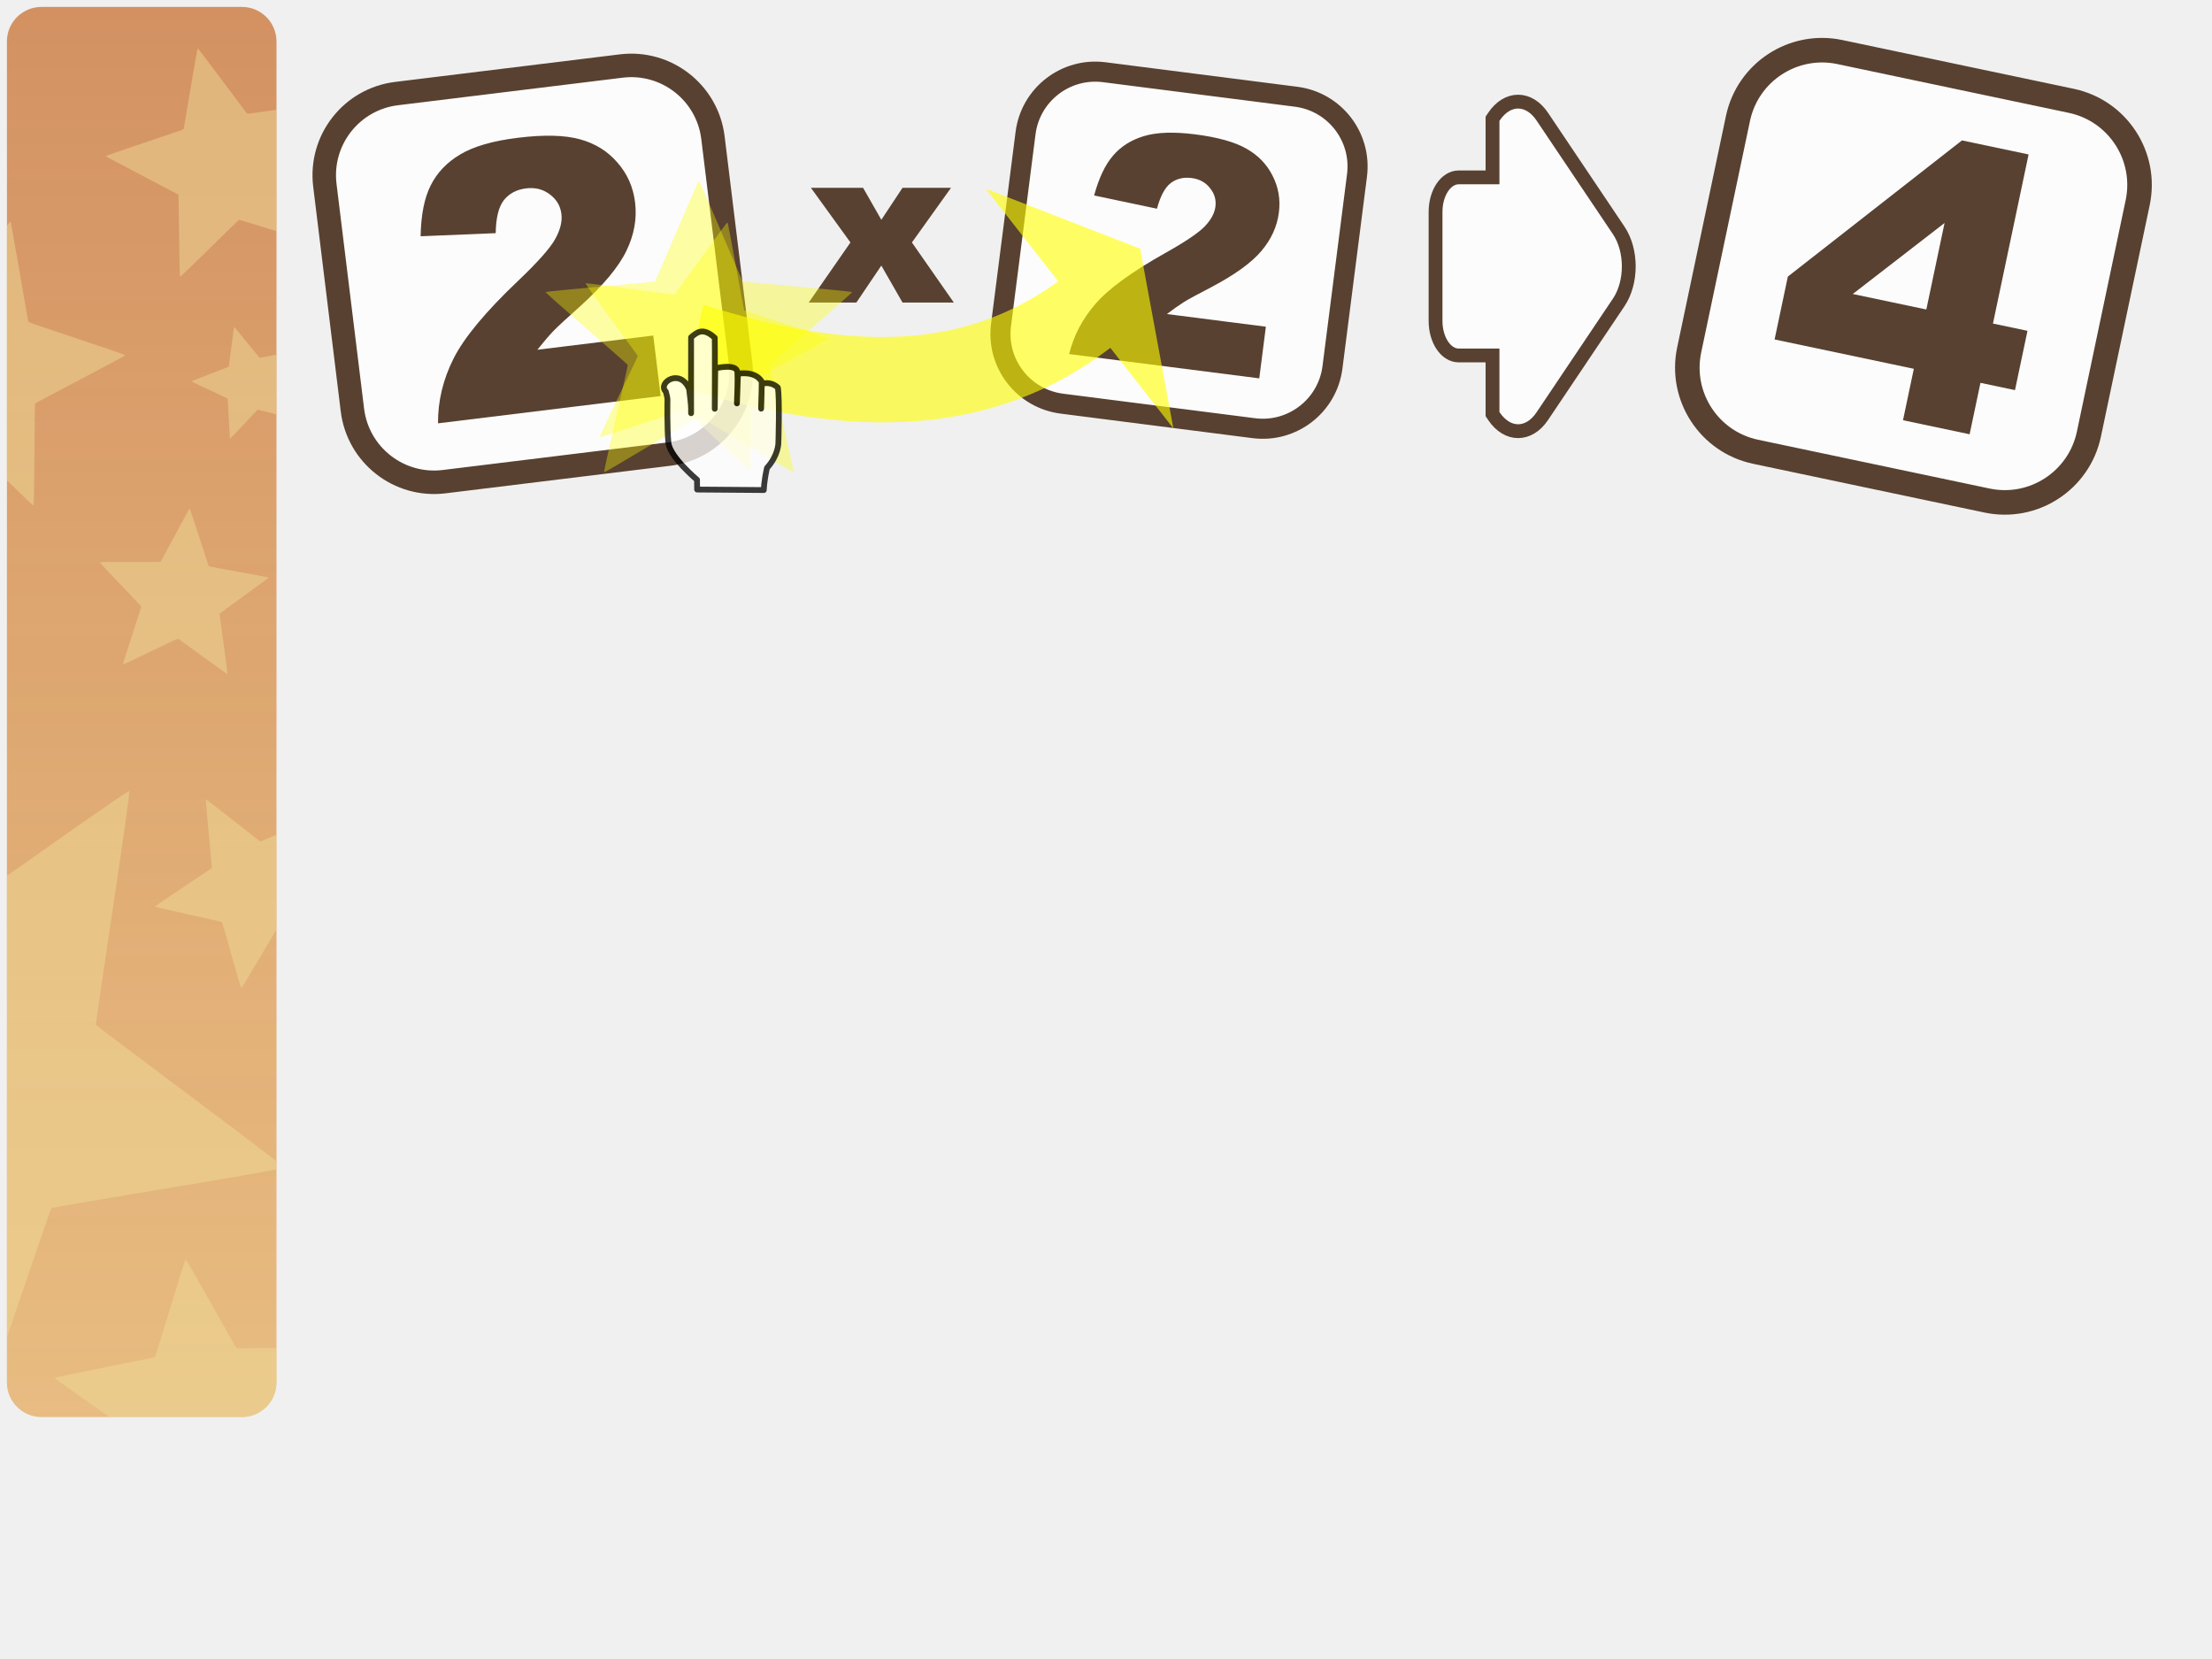
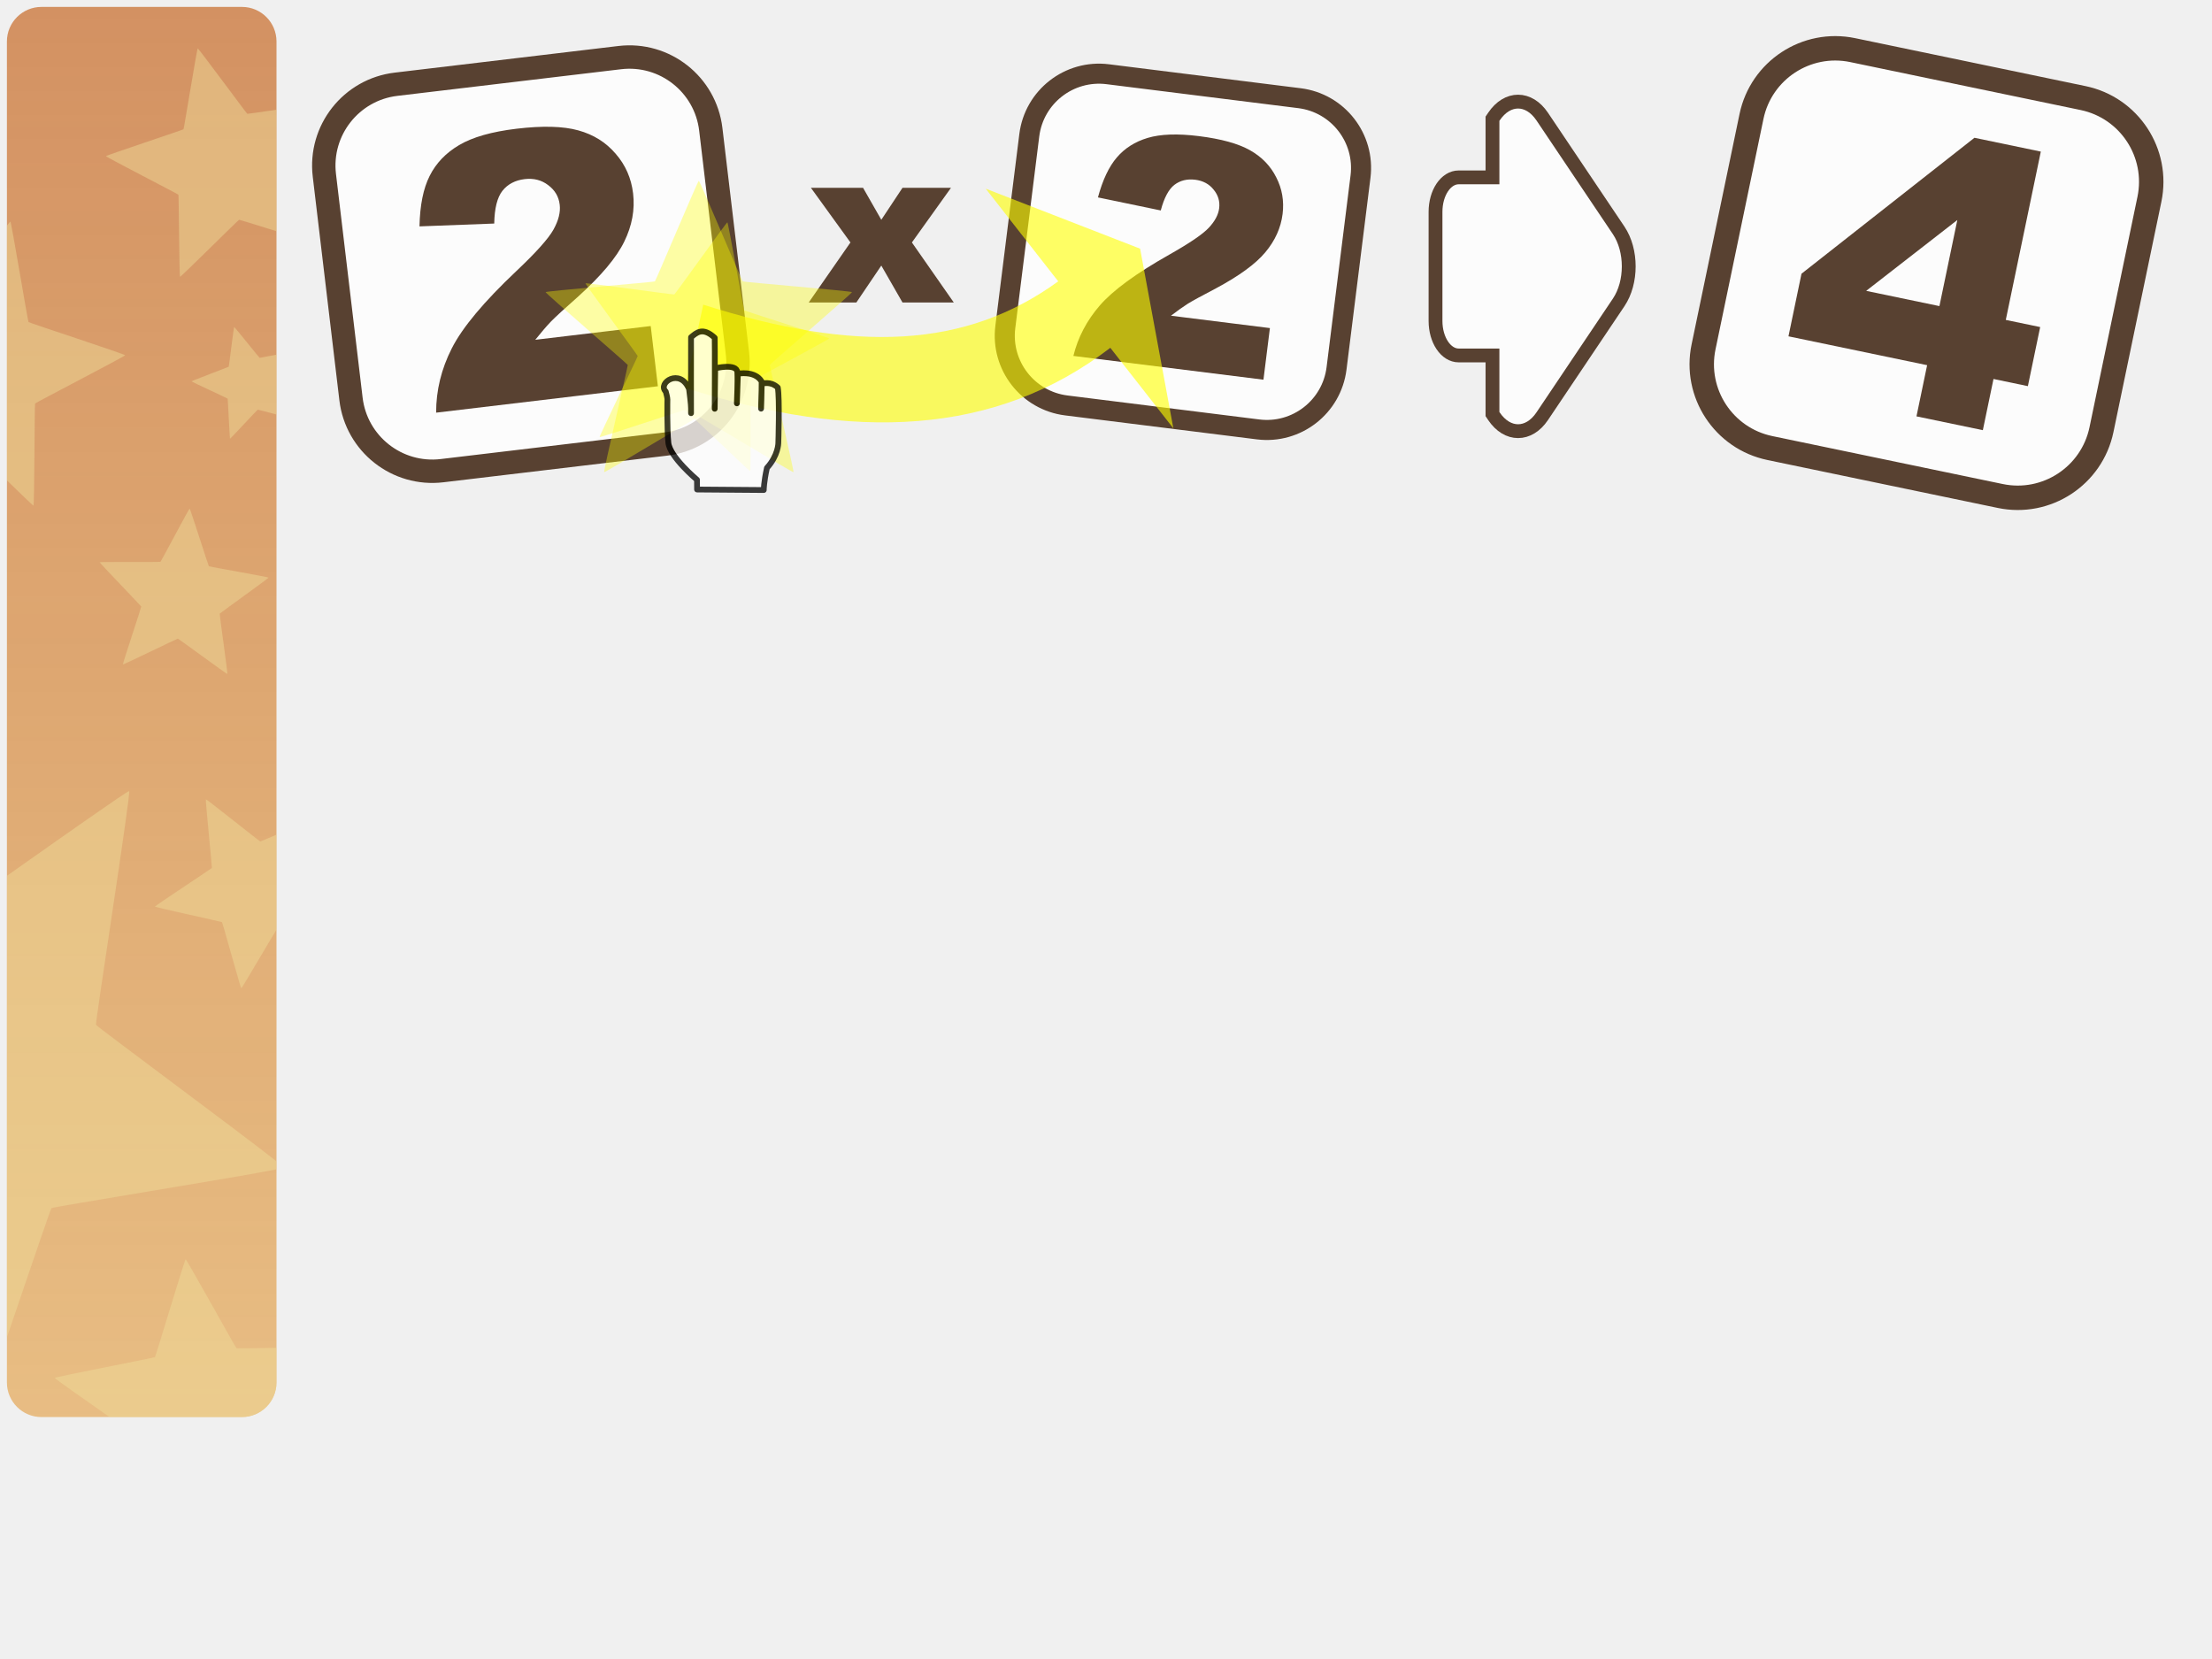
<svg xmlns="http://www.w3.org/2000/svg" xmlns:xlink="http://www.w3.org/1999/xlink" version="1.0" width="100%" height="100%" viewBox="0 0 640 480" id="equation" style="display:inline">
  <defs id="defs4">
    <linearGradient id="lg3412">
      <stop id="s3414" style="stop-color:#d39162;stop-opacity:1" offset="0" />
-       <stop id="s3416" style="stop-color:#e5ad62;stop-opacity:0.78" offset="1" />
+       <stop id="s3416" style="stop-color:#e5ad62;stop-opacity:0.77" offset="1" />
    </linearGradient>
    <linearGradient x1="41" y1="2" x2="41" y2="410" id="lg3418" xlink:href="#lg3412" gradientUnits="userSpaceOnUse" />
  </defs>
-   <path d="M 234.623,54.341 L 249.717,54.341 L 254.998,63.591 L 261.123,54.341 L 275.155,54.341 L 263.842,70.153 L 275.967,87.528 L 261.123,87.528 L 254.998,76.841 L 247.78,87.528 L 233.998,87.528 L 246.061,70.153 L 234.623,54.341" id="path2459" style="font-size:64px;font-style:normal;font-variant:normal;font-weight:normal;font-stretch:normal;text-align:start;line-height:80%;writing-mode:lr-tb;text-anchor:start;fill:#584131;fill-opacity:1;stroke:none;stroke-width:1px;stroke-linecap:butt;stroke-linejoin:miter;stroke-opacity:1;font-family:Arial Black;-inkscape-font-specification:Arial Black" />
-   <g transform="matrix(1.440763,0.1841613,-0.1841613,1.440763,616.9075,-245.4739)" id="g2447">
-     <rect width="66.56" height="66.56" ry="14.01" x="-193.87" y="207.869" id="rect2449" style="opacity:1;fill:#ffffff;fill-opacity:0.78;fill-rule:nonzero;stroke:#584131;stroke-width:4;stroke-linecap:round;stroke-linejoin:miter;marker:none;stroke-miterlimit:4;stroke-dasharray:none;stroke-dashoffset:0;stroke-opacity:1;visibility:visible;overflow:visible;enable-background:accumulate" />
-     <path d="M -141.496,264.446 L -179.683,264.446 C -179.246,260.675 -177.923,257.133 -175.715,253.821 C -173.485,250.488 -169.319,246.56 -163.215,242.04 C -159.485,239.269 -157.1,237.165 -156.058,235.727 C -155.017,234.29 -154.496,232.925 -154.496,231.633 C -154.496,230.238 -155.017,229.05 -156.058,228.071 C -157.079,227.071 -158.371,226.571 -159.933,226.571 C -161.558,226.571 -162.892,227.081 -163.933,228.102 C -164.954,229.123 -165.642,230.925 -165.996,233.508 L -178.746,232.477 C -178.246,228.894 -177.329,226.102 -175.996,224.102 C -174.662,222.081 -172.787,220.54 -170.371,219.477 C -167.933,218.394 -164.569,217.852 -160.277,217.852 C -155.798,217.852 -152.319,218.363 -149.84,219.383 C -147.34,220.404 -145.381,221.977 -143.965,224.102 C -142.527,226.206 -141.808,228.571 -141.808,231.196 C -141.808,233.988 -142.631,236.654 -144.277,239.196 C -145.902,241.738 -148.871,244.529 -153.183,247.571 C -155.746,249.342 -157.465,250.581 -158.34,251.29 C -159.194,251.998 -160.204,252.925 -161.371,254.071 L -141.496,254.071 L -141.496,264.446" id="path2451" style="font-size:64px;font-style:normal;font-variant:normal;font-weight:normal;font-stretch:normal;text-align:start;line-height:80%;writing-mode:lr-tb;text-anchor:start;fill:#584131;fill-opacity:1;stroke:none;stroke-width:1px;stroke-linecap:butt;stroke-linejoin:miter;stroke-opacity:1;font-family:Arial Black;-inkscape-font-specification:Arial Black" />
+   <path d="M 234.62,54.34 L 249.71,54.34 L 254.99,63.59 L 261.12,54.34 L 275.15,54.34 L 263.84,70.15 L 275.96,87.52 L 261.12,87.52 L 254.99,76.84 L 247.77,87.52 L 233.99,87.52 L 246.06,70.15 L 234.62,54.34" id="p2459" style="font-size:64px;font-style:normal;font-variant:normal;font-weight:normal;font-stretch:normal;text-align:start;line-height:80.00%;writing-mode:lr-tb;text-anchor:start;fill:#584131;fill-opacity:1;stroke:none;font-family:Arial Black;-inkscape-font-specification:Arial Black" />
+   <g transform="matrix(1.44,0.18,-0.18,1.44,616.90,-245.47)" id="g2447">
+     <rect width="66.55" height="66.55" ry="14.01" x="-193.86" y="207.86" id="r2449" style="opacity:1;fill:#ffffff;fill-opacity:0.77;fill-rule:nonzero;stroke:#584131;stroke-width:4;stroke-linecap:round;stroke-linejoin:miter;marker:none;stroke-miterlimit:4;stroke-dasharray:none;stroke-dashoffset:0;stroke-opacity:1;visibility:visible;overflow:visible;enable-background:accumulate" />
+     <path d="M -141.49,264.44 L -179.68,264.44 C -179.24,260.67 -177.92,257.13 -175.71,253.82 C -173.48,250.48 -169.31,246.56 -163.21,242.03 C -159.48,239.26 -157.09,237.16 -156.05,235.72 C -155.01,234.28 -154.49,232.92 -154.49,231.63 C -154.49,230.23 -155.01,229.05 -156.05,228.07 C -157.07,227.07 -158.37,226.57 -159.93,226.57 C -161.55,226.57 -162.89,227.08 -163.93,228.10 C -164.95,229.12 -165.64,230.92 -165.99,233.50 L -178.74,232.47 C -178.24,228.89 -177.32,226.10 -175.99,224.10 C -174.66,222.08 -172.78,220.53 -170.37,219.47 C -167.93,218.39 -164.56,217.85 -160.27,217.85 C -155.79,217.85 -152.31,218.36 -149.83,219.38 C -147.33,220.40 -145.38,221.97 -143.96,224.10 C -142.52,226.20 -141.80,228.57 -141.80,231.19 C -141.80,233.98 -142.63,236.65 -144.27,239.19 C -145.90,241.73 -148.87,244.52 -153.18,247.57 C -155.74,249.34 -157.46,250.58 -158.33,251.28 C -159.19,251.99 -160.20,252.92 -161.37,254.07 L -141.49,254.07 L -141.49,264.44" id="p2451" style="font-size:64px;font-style:normal;font-variant:normal;font-weight:normal;font-stretch:normal;text-align:start;line-height:80.00%;writing-mode:lr-tb;text-anchor:start;fill:#584131;fill-opacity:1;stroke:none;font-family:Arial Black;-inkscape-font-specification:Arial Black" />
  </g>
  <g id="source">
    <rect width="78" height="408" ry="10" x="2" y="2" id="rect6" style="fill:url(#lg3418);fill-opacity:1" />
    <path d="M 57.21,14 C 56.98,14.05 53.24,37.22 53.09,37.4 C 52.93,37.58 30.67,44.95 30.65,45.18 C 30.63,45.42 51.5,56.14 51.62,56.34 C 51.74,56.54 51.87,80 52.09,80.09 C 52.31,80.18 68.95,63.64 69.18,63.59 C 69.29,63.56 74.58,65.22 80,66.9 L 80,31.75 C 75.57,32.39 71.64,32.97 71.56,32.93 C 71.34,32.84 57.44,13.94 57.21,14 z M 3,64.09 C 2.96,64.08 2.57,64.57 2,65.31 L 2,139 C 6.01,142.89 9.57,146.32 9.68,146.28 C 9.96,146.16 10,117 10.15,116.75 C 10.31,116.49 36.24,103.07 36.21,102.78 C 36.19,102.48 8.44,93.41 8.25,93.18 C 8.05,92.96 3.28,64.16 3,64.09 z M 67.75,94.59 C 67.63,94.62 66.25,106 66.18,106.09 C 66.11,106.18 55.41,110.22 55.4,110.34 C 55.4,110.45 65.81,115.24 65.87,115.34 C 65.93,115.43 66.45,126.89 66.56,126.93 C 66.67,126.97 74.45,118.56 74.56,118.53 C 74.61,118.51 77.3,119.22 80,119.93 L 80,102.62 C 77.64,103.07 75.17,103.54 75.12,103.53 C 75.01,103.49 67.86,94.56 67.75,94.59 z M 54.87,147.15 C 54.69,147.14 46.58,162.47 46.43,162.56 C 46.28,162.65 28.91,162.52 28.84,162.68 C 28.77,162.84 40.83,175.32 40.87,175.5 C 40.91,175.67 35.43,192.13 35.56,192.25 C 35.69,192.36 51.29,184.76 51.46,184.78 C 51.64,184.79 65.63,195.09 65.78,195 C 65.93,194.9 63.49,177.72 63.56,177.56 C 63.63,177.4 77.75,167.29 77.71,167.12 C 77.67,166.95 60.56,163.95 60.43,163.84 C 60.3,163.72 55.05,147.17 54.87,147.15 z M 37.37,228.9 C 37.02,228.69 17.94,242.16 2,253.4 L 2,386.93 C 8.02,369.3 14.61,349.8 14.9,349.56 C 15.37,349.16 68.92,340.57 80,338.34 L 80,336 C 70.07,328.13 28,297.05 27.78,296.5 C 27.52,295.86 37.95,229.26 37.37,228.9 z M 59.56,231.25 C 59.38,231.34 61.39,250.94 61.31,251.12 C 61.22,251.3 44.77,262.11 44.81,262.31 C 44.84,262.5 64.1,266.67 64.25,266.81 C 64.39,266.94 69.61,285.94 69.81,285.96 C 70,285.99 79.55,269.56 80,269 L 80,241.5 C 77.46,242.59 75.37,243.47 75.31,243.46 C 75.11,243.44 59.73,231.15 59.56,231.25 z M 53.71,364.37 C 53.42,364.4 45.06,392.45 44.84,392.65 C 44.62,392.85 15.9,398.39 15.84,398.68 C 15.8,398.86 24.67,405.07 31.71,410 L 70,410 C 75.54,410 80,405.54 80,400 L 80,389.96 C 73.99,390.07 68.54,390.15 68.43,390.09 C 68.18,389.94 54.01,364.34 53.71,364.37 z" id="p3562" style="opacity:0.76;fill:#eedd99;fill-opacity:0.6;fill-rule:nonzero;stroke:none;marker:none;visibility:visible;display:inline;overflow:visible;enable-background:accumulate" />
  </g>
-   <g transform="matrix(1.687014,-0.2068253,0.2068253,1.687014,375.1639,-360.804)" id="g2441">
-     <rect width="66.56" height="66.56" ry="14.01" x="-193.87" y="207.869" id="rect2443" style="opacity:1;fill:#ffffff;fill-opacity:0.78;fill-rule:nonzero;stroke:#584131;stroke-width:4;stroke-linecap:round;stroke-linejoin:miter;marker:none;stroke-miterlimit:4;stroke-dasharray:none;stroke-dashoffset:0;stroke-opacity:1;visibility:visible;overflow:visible;enable-background:accumulate" />
-     <path d="M -141.496,264.446 L -179.683,264.446 C -179.246,260.675 -177.923,257.133 -175.715,253.821 C -173.485,250.488 -169.319,246.56 -163.215,242.04 C -159.485,239.269 -157.1,237.165 -156.058,235.727 C -155.017,234.29 -154.496,232.925 -154.496,231.633 C -154.496,230.238 -155.017,229.05 -156.058,228.071 C -157.079,227.071 -158.371,226.571 -159.933,226.571 C -161.558,226.571 -162.892,227.081 -163.933,228.102 C -164.954,229.123 -165.642,230.925 -165.996,233.508 L -178.746,232.477 C -178.246,228.894 -177.329,226.102 -175.996,224.102 C -174.662,222.081 -172.787,220.54 -170.371,219.477 C -167.933,218.394 -164.569,217.852 -160.277,217.852 C -155.798,217.852 -152.319,218.363 -149.84,219.383 C -147.34,220.404 -145.381,221.977 -143.965,224.102 C -142.527,226.206 -141.808,228.571 -141.808,231.196 C -141.808,233.988 -142.631,236.654 -144.277,239.196 C -145.902,241.738 -148.871,244.529 -153.183,247.571 C -155.746,249.342 -157.465,250.581 -158.34,251.29 C -159.194,251.998 -160.204,252.925 -161.371,254.071 L -141.496,254.071 L -141.496,264.446" id="path2445" style="font-size:64px;font-style:normal;font-variant:normal;font-weight:normal;font-stretch:normal;text-align:start;line-height:80%;writing-mode:lr-tb;text-anchor:start;fill:#584131;fill-opacity:1;stroke:none;stroke-width:1px;stroke-linecap:butt;stroke-linejoin:miter;stroke-opacity:1;font-family:Arial Black;-inkscape-font-specification:Arial Black" />
+   <g transform="matrix(1.68,-0.20,0.20,1.68,375.16,-360.80)" id="g2441">
+     <rect width="66.55" height="66.55" ry="14.01" x="-193.86" y="207.86" id="r2443" style="opacity:1;fill:#ffffff;fill-opacity:0.77;fill-rule:nonzero;stroke:#584131;stroke-width:4;stroke-linecap:round;stroke-linejoin:miter;marker:none;stroke-miterlimit:4;stroke-dasharray:none;stroke-dashoffset:0;stroke-opacity:1;visibility:visible;overflow:visible;enable-background:accumulate" />
+     <path d="M -141.49,264.44 L -179.68,264.44 C -179.24,260.67 -177.92,257.13 -175.71,253.82 C -173.48,250.48 -169.31,246.56 -163.21,242.03 C -159.48,239.26 -157.09,237.16 -156.05,235.72 C -155.01,234.28 -154.49,232.92 -154.49,231.63 C -154.49,230.23 -155.01,229.05 -156.05,228.07 C -157.07,227.07 -158.37,226.57 -159.93,226.57 C -161.55,226.57 -162.89,227.08 -163.93,228.10 C -164.95,229.12 -165.64,230.92 -165.99,233.50 L -178.74,232.47 C -178.24,228.89 -177.32,226.10 -175.99,224.10 C -174.66,222.08 -172.78,220.53 -170.37,219.47 C -167.93,218.39 -164.56,217.85 -160.27,217.85 C -155.79,217.85 -152.31,218.36 -149.83,219.38 C -147.33,220.40 -145.38,221.97 -143.96,224.10 C -142.52,226.20 -141.80,228.57 -141.80,231.19 C -141.80,233.98 -142.63,236.65 -144.27,239.19 C -145.90,241.73 -148.87,244.52 -153.18,247.57 C -155.74,249.34 -157.46,250.58 -158.33,251.28 C -159.19,251.99 -160.20,252.92 -161.37,254.07 L -141.49,254.07 L -141.49,264.44" id="p2445" style="font-size:64px;font-style:normal;font-variant:normal;font-weight:normal;font-stretch:normal;text-align:start;line-height:80.00%;writing-mode:lr-tb;text-anchor:start;fill:#584131;fill-opacity:1;stroke:none;font-family:Arial Black;-inkscape-font-specification:Arial Black" />
  </g>
-   <path d="M 439.23,29.403 C 436.71,29.403 434.19,30.853 432.25,33.733 L 431.83,34.353 L 431.83,51.323 L 422.05,51.323 C 418.34,51.323 415.35,55.773 415.35,61.293 L 415.35,92.863 C 415.35,98.383 418.34,102.843 422.05,102.843 L 431.83,102.843 L 431.83,119.803 L 432.25,120.433 C 436.13,126.193 442.35,126.193 446.22,120.433 L 468.35,87.483 C 472.22,81.713 472.22,72.443 468.35,66.673 L 446.22,33.733 C 444.28,30.853 441.76,29.403 439.23,29.403 z" id="path3323" style="opacity:1;fill:#ffffff;fill-opacity:0.78;fill-rule:nonzero;stroke:#584131;stroke-width:4;stroke-linecap:round;stroke-linejoin:miter;marker:none;stroke-miterlimit:4;stroke-dasharray:none;stroke-dashoffset:0;stroke-opacity:1;visibility:visible;overflow:visible;enable-background:accumulate" />
-   <path d="M 285.201,54.593 L 306.189,81.407 C 279.415,100.844 247.671,102.176 203.48,88.151 L 198.233,112.223 C 246.992,127.699 287.942,126.204 321.256,100.639 L 339.493,123.947 L 329.876,71.954 L 285.201,54.593 z" id="path4167" style="opacity:0.76;fill:#ffff00;fill-opacity:0.791;fill-rule:nonzero;stroke:none;stroke-width:1;stroke-linecap:butt;stroke-linejoin:miter;marker:none;marker-start:none;marker-mid:none;marker-end:none;stroke-miterlimit:4;stroke-dasharray:none;stroke-dashoffset:0;stroke-opacity:1;visibility:visible;display:inline;overflow:visible;enable-background:accumulate" />
-   <g transform="translate(22.54885,-15.86051)" id="g3635">
-     <path d="M 179.651,68.171 C 179.96,68.171 192.101,97.104 192.358,97.284 C 192.615,97.477 223.873,100.072 223.975,100.38 C 224.078,100.676 200.31,121.142 200.207,121.45 C 200.117,121.746 207.299,152.284 207.042,152.477 C 206.785,152.657 179.96,136.392 179.651,136.392 C 179.343,136.392 152.517,152.657 152.26,152.477 C 152.003,152.284 159.185,121.746 159.095,121.45 C 158.992,121.142 135.224,100.676 135.327,100.38 C 135.43,100.072 166.688,97.477 166.945,97.284 C 167.202,97.104 179.343,68.171 179.651,68.171 z" id="path3327" style="opacity:1;fill:#ffff00;fill-opacity:0.35;fill-rule:nonzero;stroke:none;marker:none;visibility:visible;overflow:visible;enable-background:accumulate" />
-     <path d="M 187.918,80.198 C 188.163,80.253 192.611,105.453 192.783,105.643 C 192.953,105.842 217.349,113.535 217.376,113.798 C 217.404,114.052 194.813,126.052 194.676,126.279 C 194.551,126.498 194.766,152.082 194.527,152.19 C 194.29,152.286 175.88,134.519 175.635,134.463 C 175.389,134.408 151.123,142.516 150.951,142.326 C 150.781,142.127 161.992,119.128 161.974,118.877 C 161.948,118.613 146.726,98.054 146.861,97.838 C 146.999,97.611 172.33,101.174 172.569,101.067 C 172.806,100.971 187.672,80.142 187.918,80.198 z" id="path3333" style="opacity:1;fill:#ffff00;fill-opacity:0.35;fill-rule:nonzero;stroke:none;marker:none;visibility:visible;overflow:visible;enable-background:accumulate" />
-     <path d="M 179.145,157.499 C 179.145,156.929 179.125,154.669 179.125,154.669 C 179.125,154.669 171.275,148.109 170.845,143.979 C 170.415,139.849 170.565,131.429 170.565,131.429 C 170.565,131.429 170.595,130.929 170.085,129.149 C 167.575,126.679 174.235,122.189 176.835,128.429 C 177.405,132.999 177.425,133.419 177.405,135.419 C 177.405,136.139 177.375,116.059 177.405,113.449 C 178.995,112.119 180.755,110.379 184.255,113.599 C 184.335,115.539 184.255,134.139 184.255,134.139 L 184.395,122.439 C 184.395,122.439 190.665,120.869 190.805,123.579 C 190.955,126.289 190.665,132.569 190.665,132.569 L 190.955,124.009 C 190.955,124.009 195.835,122.969 197.835,126.249 C 197.825,130.539 197.665,134.109 197.665,134.109 C 197.665,134.109 197.645,133.739 197.865,126.909 C 198.005,126.909 200.365,126.009 202.505,127.999 C 203.075,131.139 202.655,144.129 202.655,144.129 C 202.655,144.129 202.615,147.679 199.365,151.249 C 198.455,155.329 198.445,157.649 198.445,157.649 L 179.145,157.499 z" id="path3329" style="opacity:0.76;fill:#ffffff;fill-rule:evenodd;stroke:#000000;stroke-width:1.68px;stroke-linecap:butt;stroke-linejoin:round;stroke-opacity:1" />
+   <path d="M 439.22,29.40 C 436.70,29.40 434.18,30.85 432.24,33.73 L 431.82,34.35 L 431.82,51.32 L 422.04,51.32 C 418.33,51.32 415.34,55.77 415.34,61.29 L 415.34,92.86 C 415.34,98.38 418.33,102.84 422.04,102.84 L 431.82,102.84 L 431.82,119.80 L 432.24,120.43 C 436.12,126.19 442.34,126.19 446.21,120.43 L 468.34,87.48 C 472.21,81.71 472.21,72.44 468.34,66.67 L 446.21,33.73 C 444.27,30.85 441.75,29.40 439.22,29.40 z" id="p3323" style="opacity:1;fill:#ffffff;fill-opacity:0.77;fill-rule:nonzero;stroke:#584131;stroke-width:4;stroke-linecap:round;stroke-linejoin:miter;marker:none;stroke-miterlimit:4;stroke-dasharray:none;stroke-dashoffset:0;stroke-opacity:1;visibility:visible;overflow:visible;enable-background:accumulate" />
+   <path d="M 285.20,54.59 L 306.18,81.40 C 279.41,100.84 247.67,102.17 203.47,88.15 L 198.23,112.22 C 246.99,127.69 287.94,126.20 321.25,100.63 L 339.49,123.94 L 329.87,71.95 L 285.20,54.59 z" id="p4167" style="opacity:0.76;fill:#ffff00;fill-opacity:0.79;fill-rule:nonzero;stroke:none;marker:none;visibility:visible;display:inline;overflow:visible;enable-background:accumulate" />
+   <g transform="translate(22.54,-15.86)" id="g3635">
+     <path d="M 179.65,68.17 C 179.95,68.17 192.10,97.10 192.35,97.28 C 192.61,97.47 223.87,100.07 223.97,100.38 C 224.07,100.67 200.31,121.14 200.20,121.45 C 200.11,121.74 207.29,152.28 207.04,152.47 C 206.78,152.65 179.95,136.39 179.65,136.39 C 179.34,136.39 152.51,152.65 152.26,152.47 C 152.00,152.28 159.18,121.74 159.09,121.45 C 158.99,121.14 135.22,100.67 135.32,100.38 C 135.42,100.07 166.68,97.47 166.94,97.28 C 167.20,97.10 179.34,68.17 179.65,68.17 z" id="p3327" style="opacity:1;fill:#ffff00;fill-opacity:0.35;fill-rule:nonzero;stroke:none;marker:none;visibility:visible;overflow:visible;enable-background:accumulate" />
+     <path d="M 187.91,80.19 C 188.16,80.25 192.61,105.45 192.78,105.64 C 192.95,105.84 217.34,113.53 217.37,113.79 C 217.40,114.05 194.81,126.05 194.67,126.27 C 194.55,126.49 194.76,152.08 194.52,152.18 C 194.28,152.28 175.88,134.51 175.63,134.46 C 175.38,134.40 151.12,142.51 150.95,142.32 C 150.78,142.12 161.99,119.12 161.97,118.87 C 161.94,118.61 146.72,98.05 146.86,97.83 C 146.99,97.61 172.32,101.17 172.56,101.06 C 172.80,100.97 187.67,80.14 187.91,80.19 z" id="p3333" style="opacity:1;fill:#ffff00;fill-opacity:0.35;fill-rule:nonzero;stroke:none;marker:none;visibility:visible;overflow:visible;enable-background:accumulate" />
+     <path d="M 179.14,157.49 C 179.14,156.92 179.12,154.66 179.12,154.66 C 179.12,154.66 171.27,148.10 170.84,143.97 C 170.41,139.84 170.56,131.42 170.56,131.42 C 170.56,131.42 170.59,130.92 170.08,129.14 C 167.57,126.67 174.23,122.18 176.83,128.42 C 177.40,132.99 177.42,133.41 177.40,135.41 C 177.40,136.13 177.37,116.05 177.40,113.44 C 178.99,112.11 180.75,110.37 184.25,113.59 C 184.33,115.53 184.25,134.13 184.25,134.13 L 184.39,122.43 C 184.39,122.43 190.66,120.86 190.80,123.57 C 190.95,126.28 190.66,132.56 190.66,132.56 L 190.95,124.00 C 190.95,124.00 195.83,122.96 197.83,126.24 C 197.82,130.53 197.66,134.10 197.66,134.10 C 197.66,134.10 197.64,133.73 197.86,126.90 C 198.00,126.90 200.36,126.00 202.50,127.99 C 203.07,131.13 202.65,144.12 202.65,144.12 C 202.65,144.12 202.61,147.67 199.36,151.24 C 198.45,155.32 198.44,157.64 198.44,157.64 L 179.14,157.49 z" id="p3329" style="opacity:0.76;fill:#ffffff;fill-rule:evenodd;stroke:#000000;stroke-width:1.67px;stroke-linecap:butt;stroke-linejoin:round;stroke-opacity:1" />
  </g>
-   <g transform="matrix(1.737522,0.366178,-0.366178,1.737522,1087.588,-387.1328)" id="g2453">
-     <rect width="66.56" height="66.56" ry="14.01" x="-273.286" y="286.117" id="rect2455" style="opacity:1;fill:#ffffff;fill-opacity:0.78;fill-rule:nonzero;stroke:#584131;stroke-width:4;stroke-linecap:round;stroke-linejoin:miter;marker:none;stroke-miterlimit:4;stroke-dasharray:none;stroke-dashoffset:0;stroke-opacity:1;visibility:visible;overflow:visible;enable-background:accumulate" />
-     <path d="M -236.834,334.132 L -260.021,334.132 L -260.021,323.663 L -236.834,296.1 L -225.74,296.1 L -225.74,324.257 L -219.99,324.257 L -219.99,334.132 L -225.74,334.132 L -225.74,342.694 L -236.834,342.694 L -236.834,334.132 M -236.834,324.257 L -236.834,309.85 L -249.084,324.257 L -236.834,324.257" id="path2457" style="font-size:64px;font-style:normal;font-variant:normal;font-weight:normal;font-stretch:normal;text-align:start;line-height:80%;writing-mode:lr-tb;text-anchor:start;fill:#584131;fill-opacity:1;stroke:none;stroke-width:1px;stroke-linecap:butt;stroke-linejoin:miter;stroke-opacity:1;font-family:Arial Black;-inkscape-font-specification:Arial Black" />
+   <g transform="matrix(1.73,0.36,-0.36,1.73,1087.58,-387.13)" id="g2453">
+     <rect width="66.55" height="66.55" ry="14.01" x="-273.28" y="286.11" id="r2455" style="opacity:1;fill:#ffffff;fill-opacity:0.77;fill-rule:nonzero;stroke:#584131;stroke-width:4;stroke-linecap:round;stroke-linejoin:miter;marker:none;stroke-miterlimit:4;stroke-dasharray:none;stroke-dashoffset:0;stroke-opacity:1;visibility:visible;overflow:visible;enable-background:accumulate" />
+     <path d="M -236.83,334.13 L -260.02,334.13 L -260.02,323.66 L -236.83,296.10 L -225.73,296.10 L -225.73,324.25 L -219.98,324.25 L -219.98,334.13 L -225.73,334.13 L -225.73,342.69 L -236.83,342.69 L -236.83,334.13 M -236.83,324.25 L -236.83,309.85 L -249.08,324.25 L -236.83,324.25" id="p2457" style="font-size:64px;font-style:normal;font-variant:normal;font-weight:normal;font-stretch:normal;text-align:start;line-height:80.00%;writing-mode:lr-tb;text-anchor:start;fill:#584131;fill-opacity:1;stroke:none;font-family:Arial Black;-inkscape-font-specification:Arial Black" />
  </g>
</svg>
